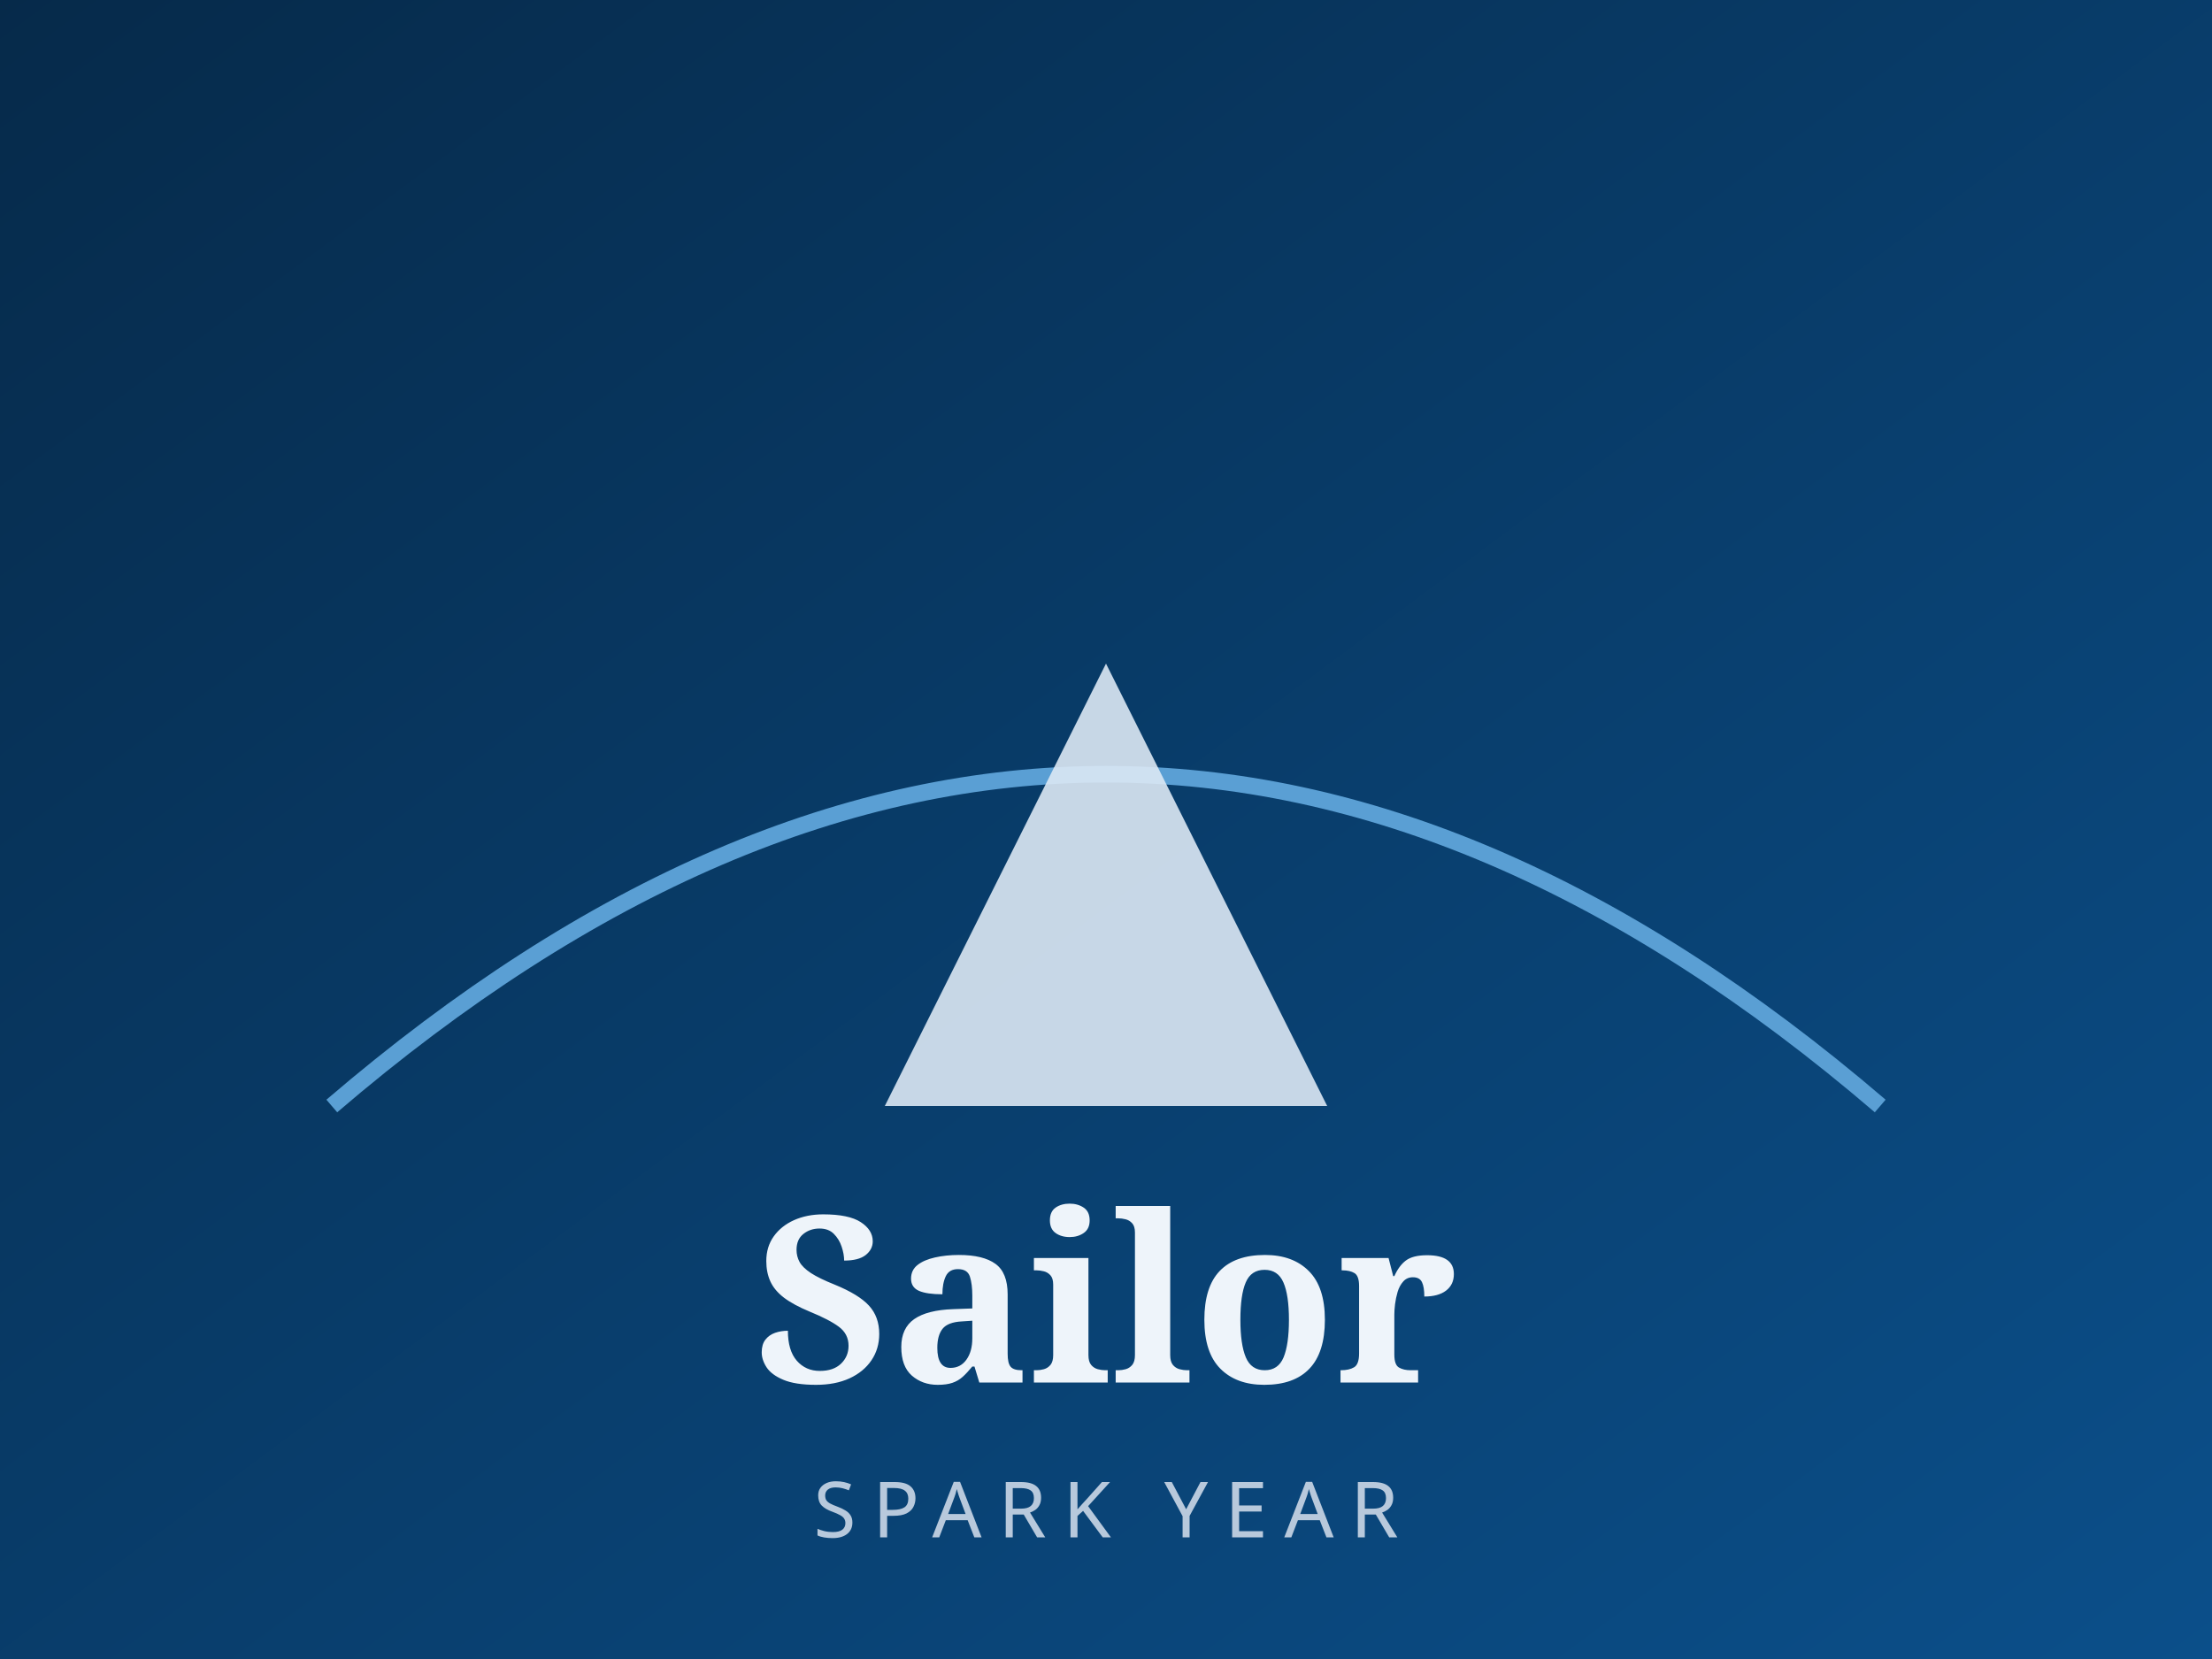
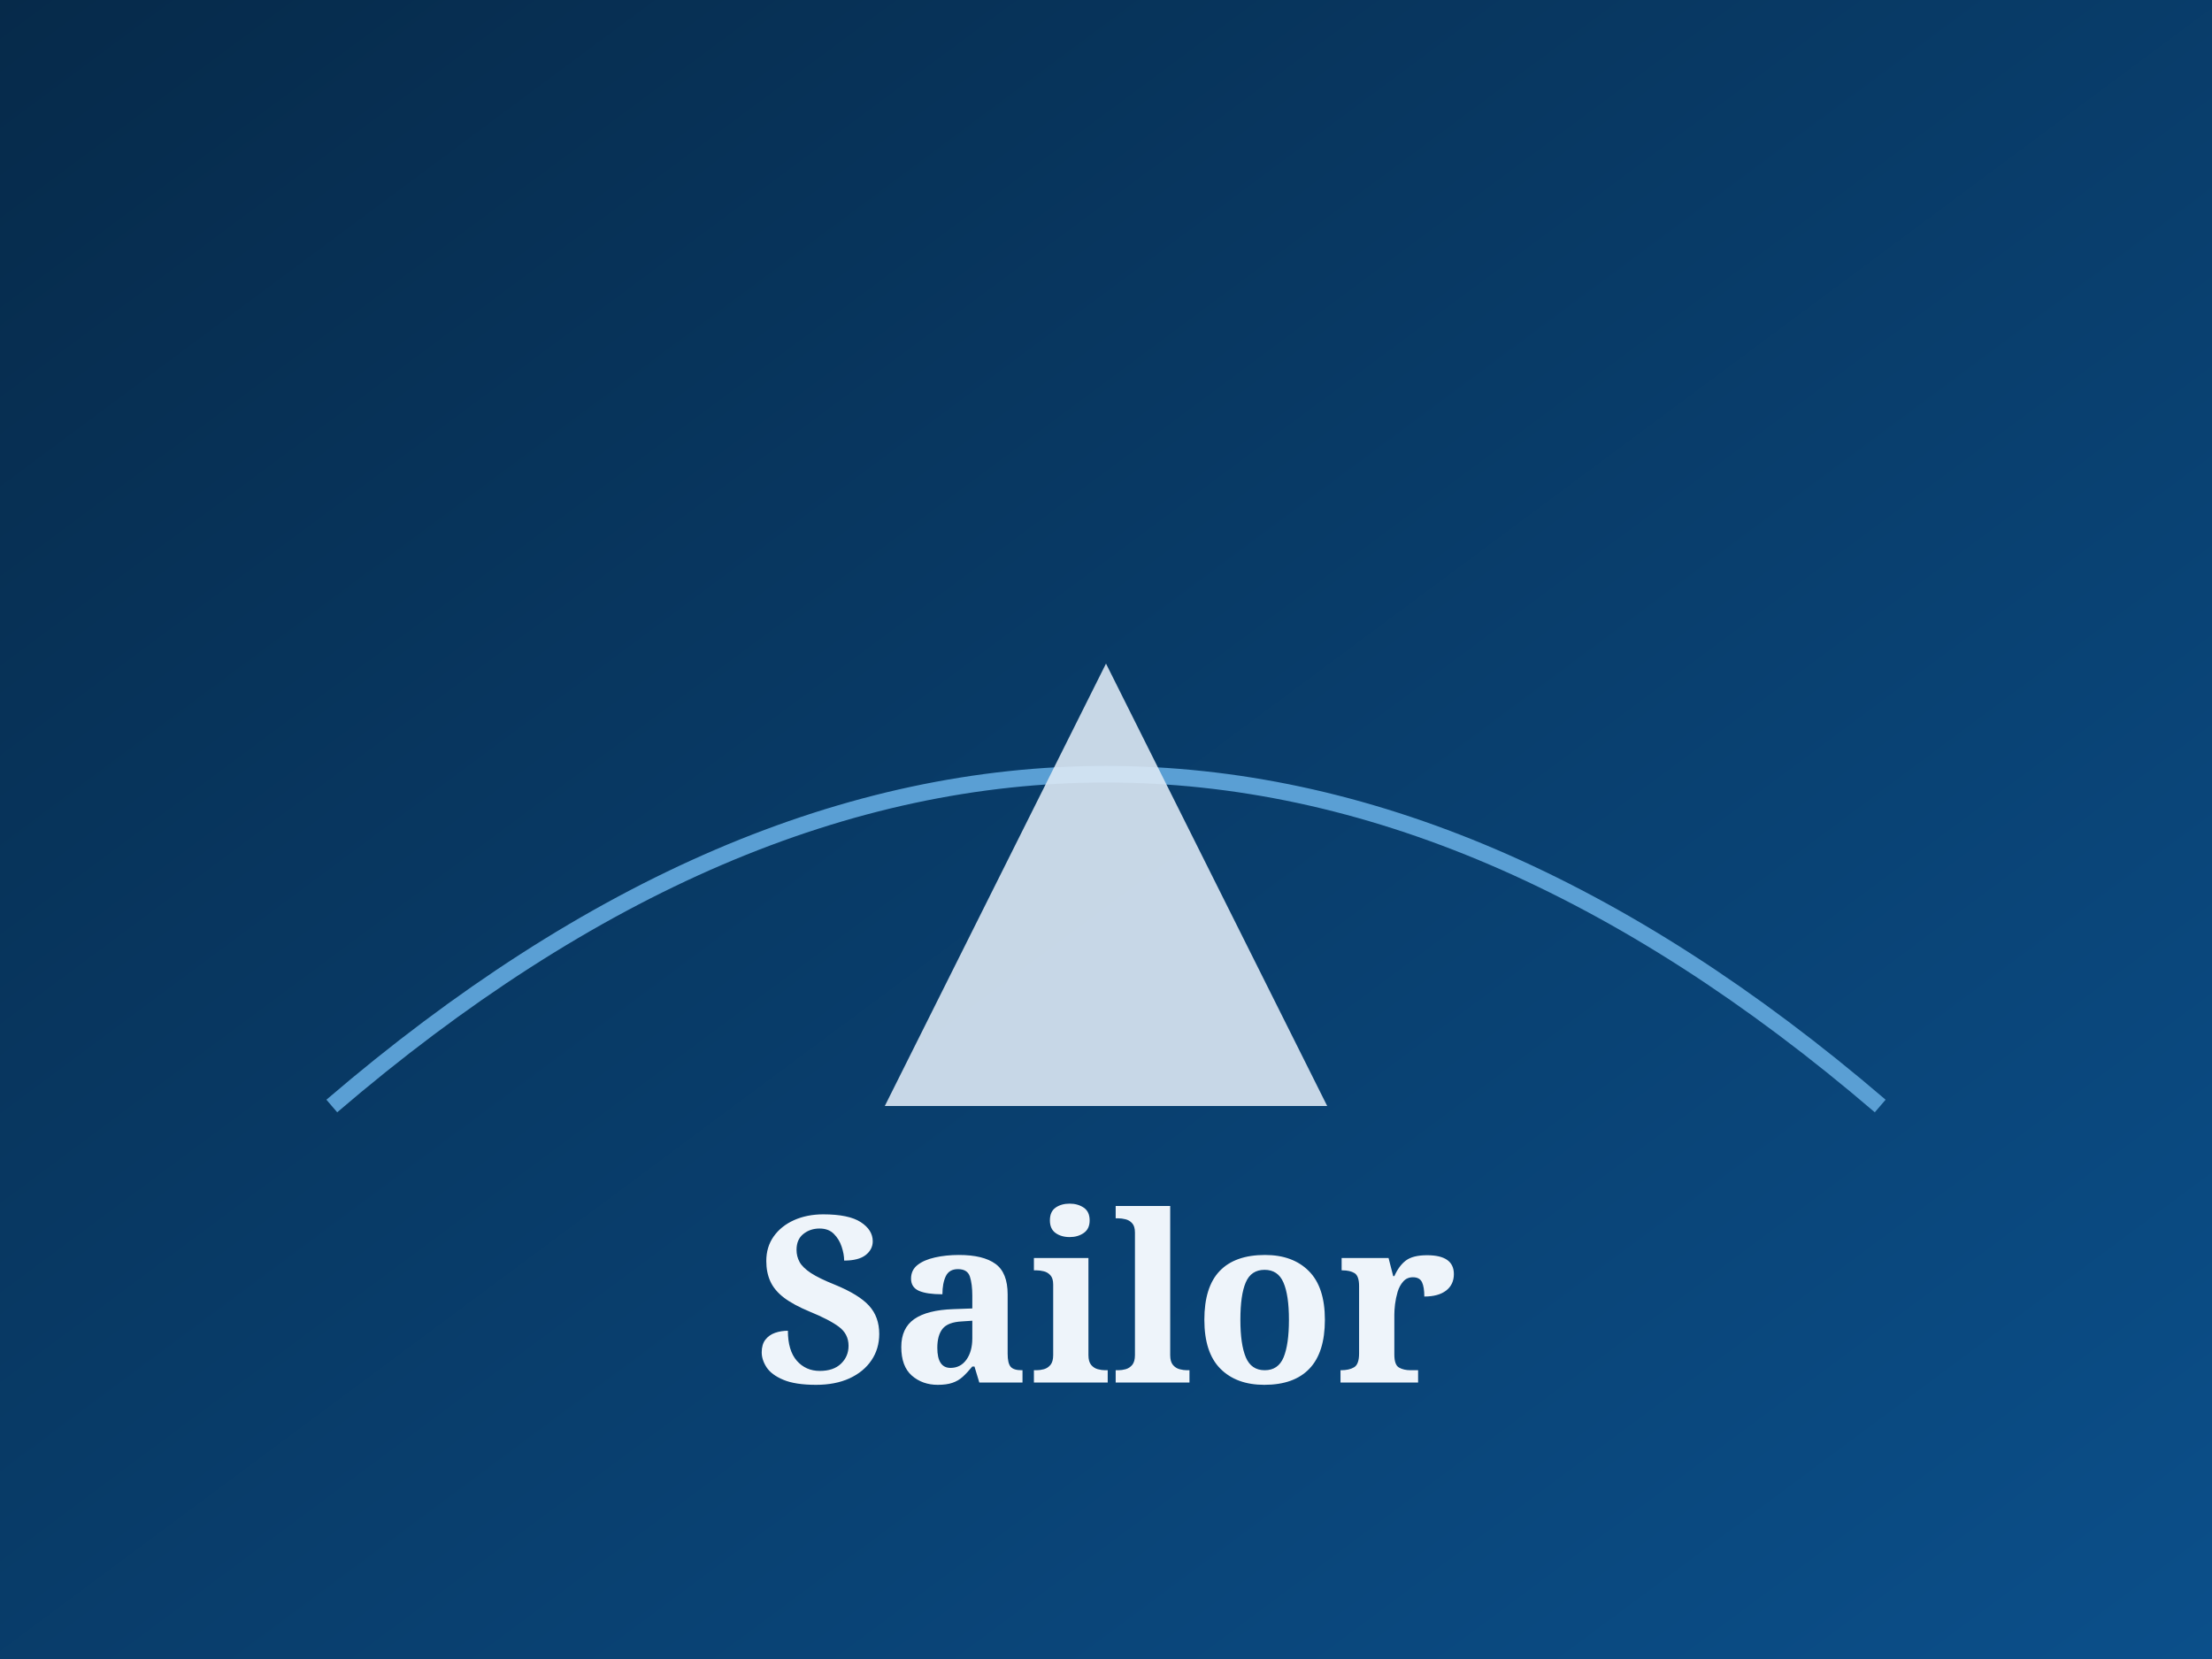
<svg xmlns="http://www.w3.org/2000/svg" viewBox="0 0 400 300" role="img" aria-label="Sailor">
  <defs>
    <linearGradient id="bg" x1="0%" y1="0%" x2="100%" y2="100%">
      <stop offset="0%" stop-color="#062a4a" />
      <stop offset="100%" stop-color="#0b4f8a" />
    </linearGradient>
  </defs>
  <rect width="400" height="300" fill="url(#bg)" />
  <path d="M60 200 Q200 80 340 200" fill="none" stroke="#5a9fd4" stroke-width="3" />
  <path d="M200 120 L240 200 L160 200 Z" fill="#dce8f4" opacity="0.9" />
  <text x="200" y="250" text-anchor="middle" fill="#eef4fa" font-family="Georgia,serif" font-size="42" font-weight="600">Sailor</text>
-   <text x="200" y="278" text-anchor="middle" fill="#b8c9dc" font-family="system-ui,sans-serif" font-size="14" letter-spacing="3">SPARK YEAR</text>
</svg>
